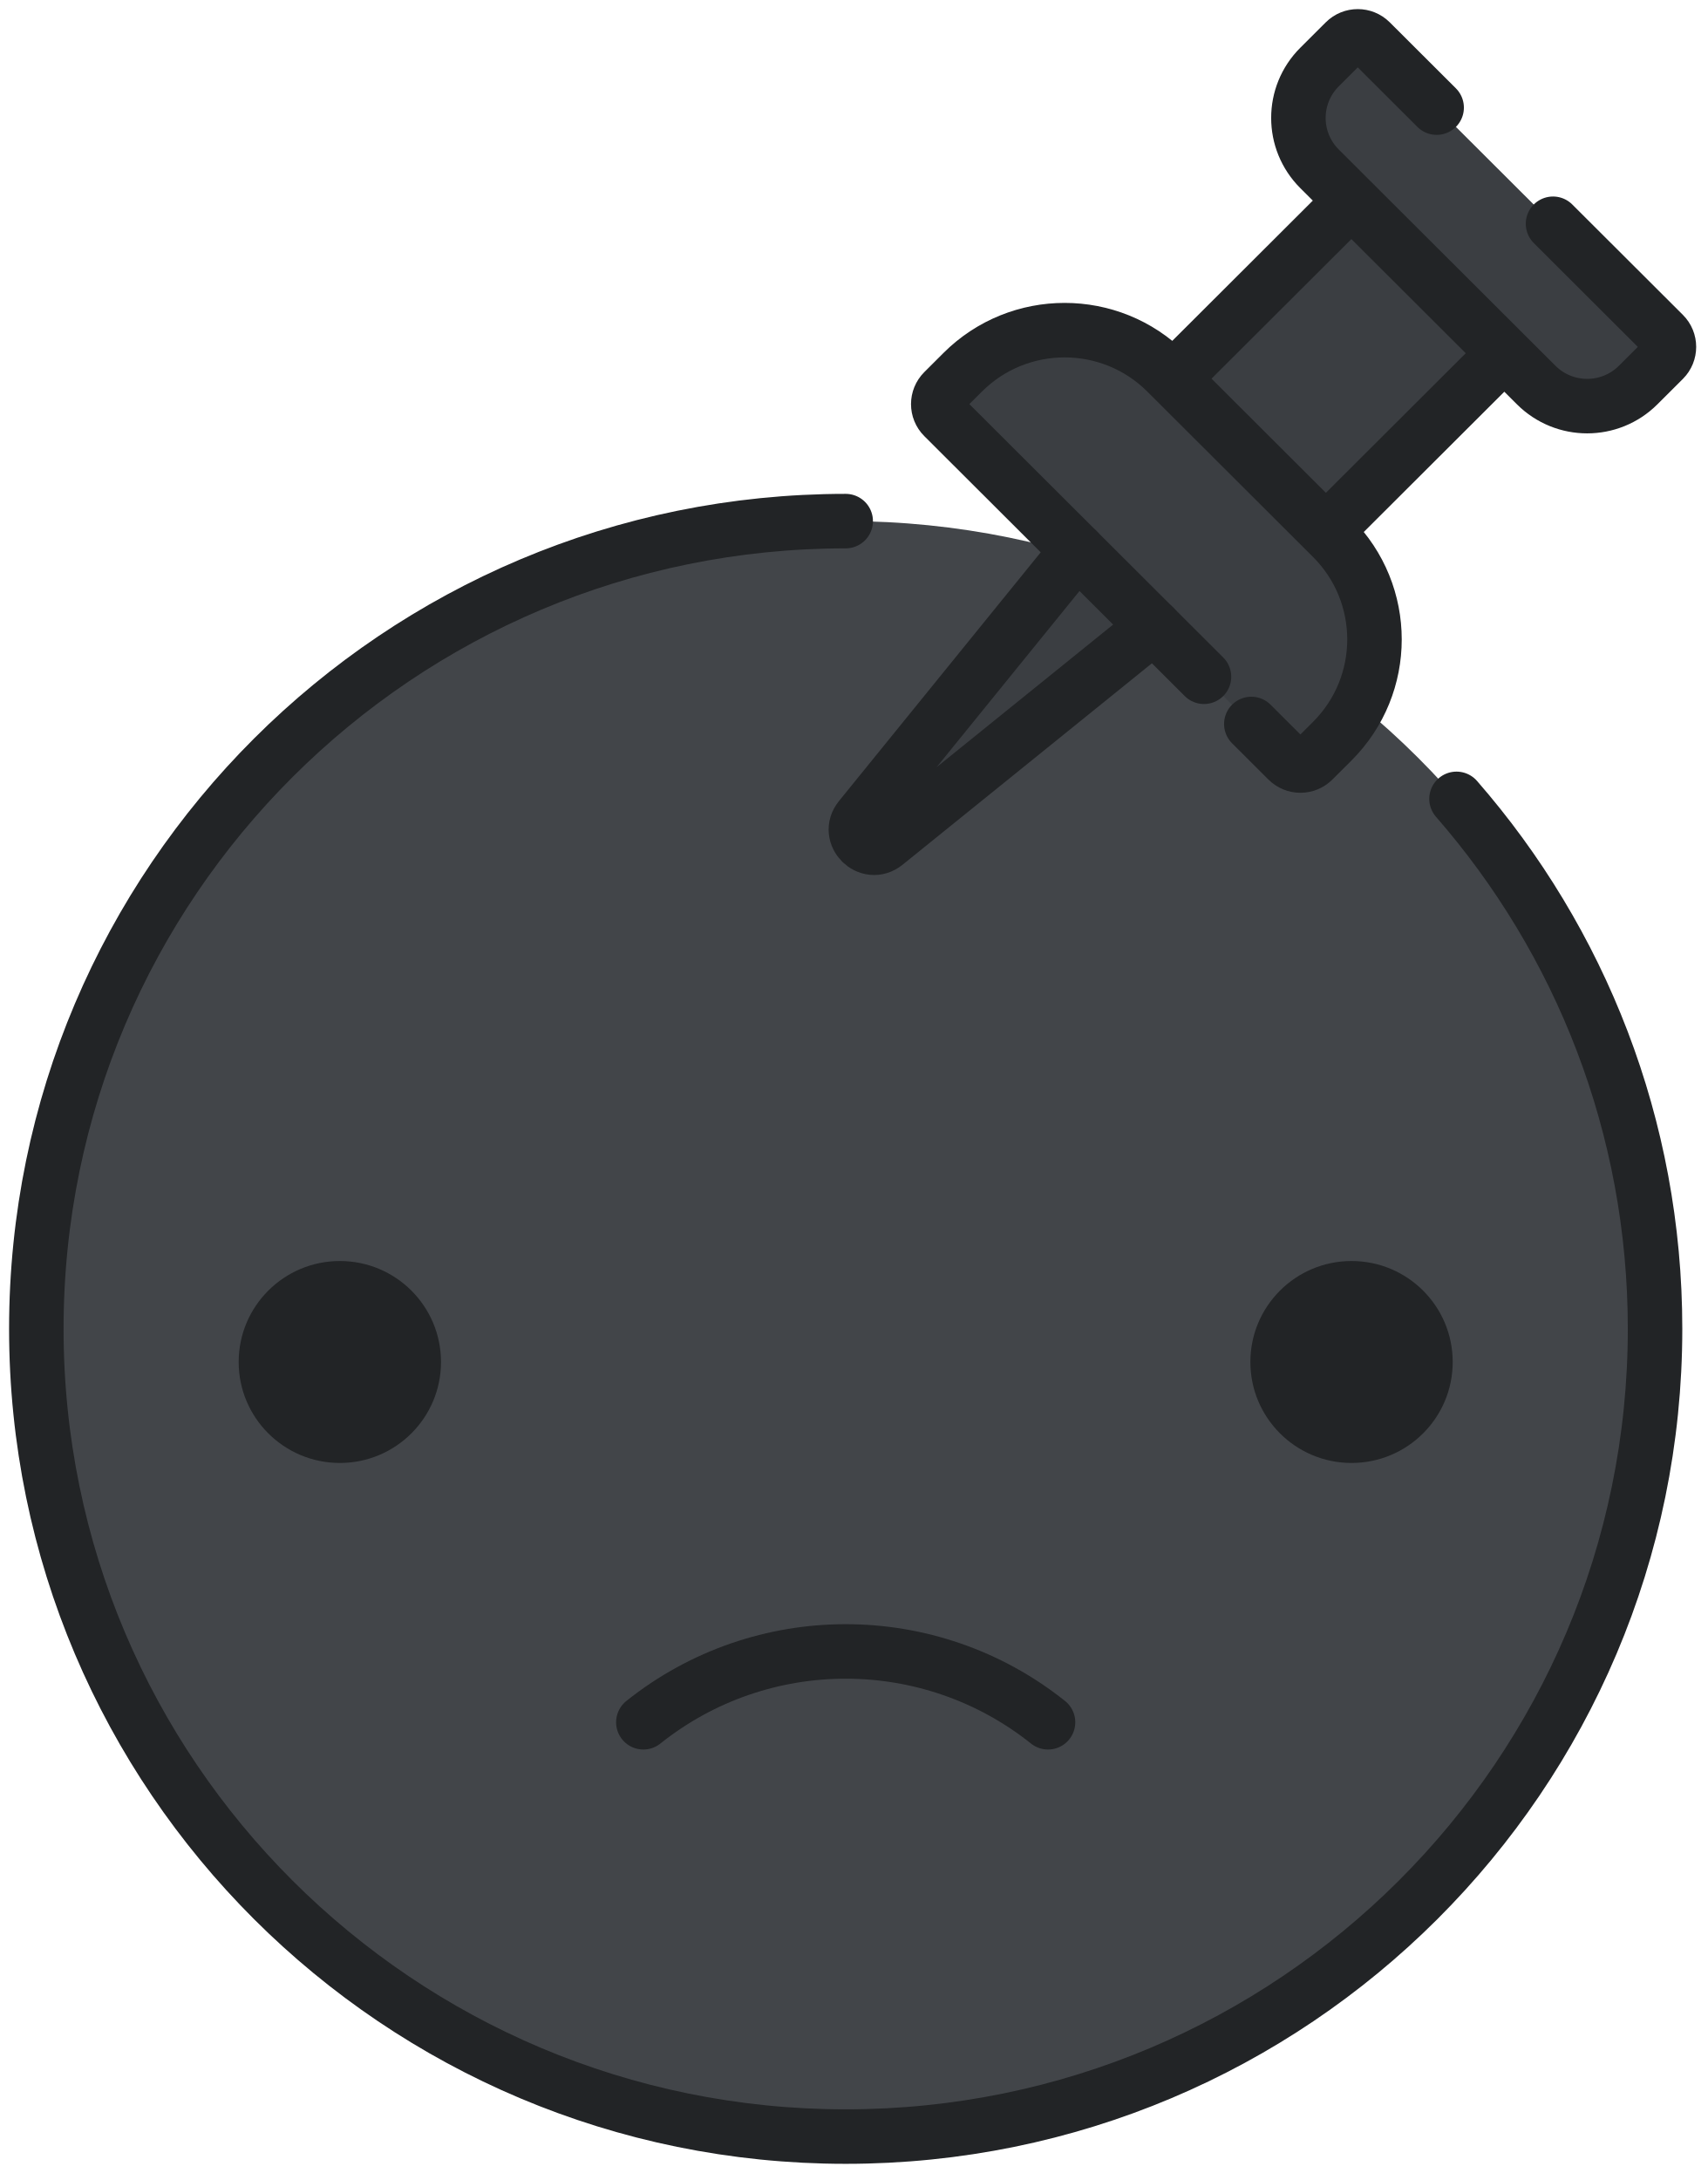
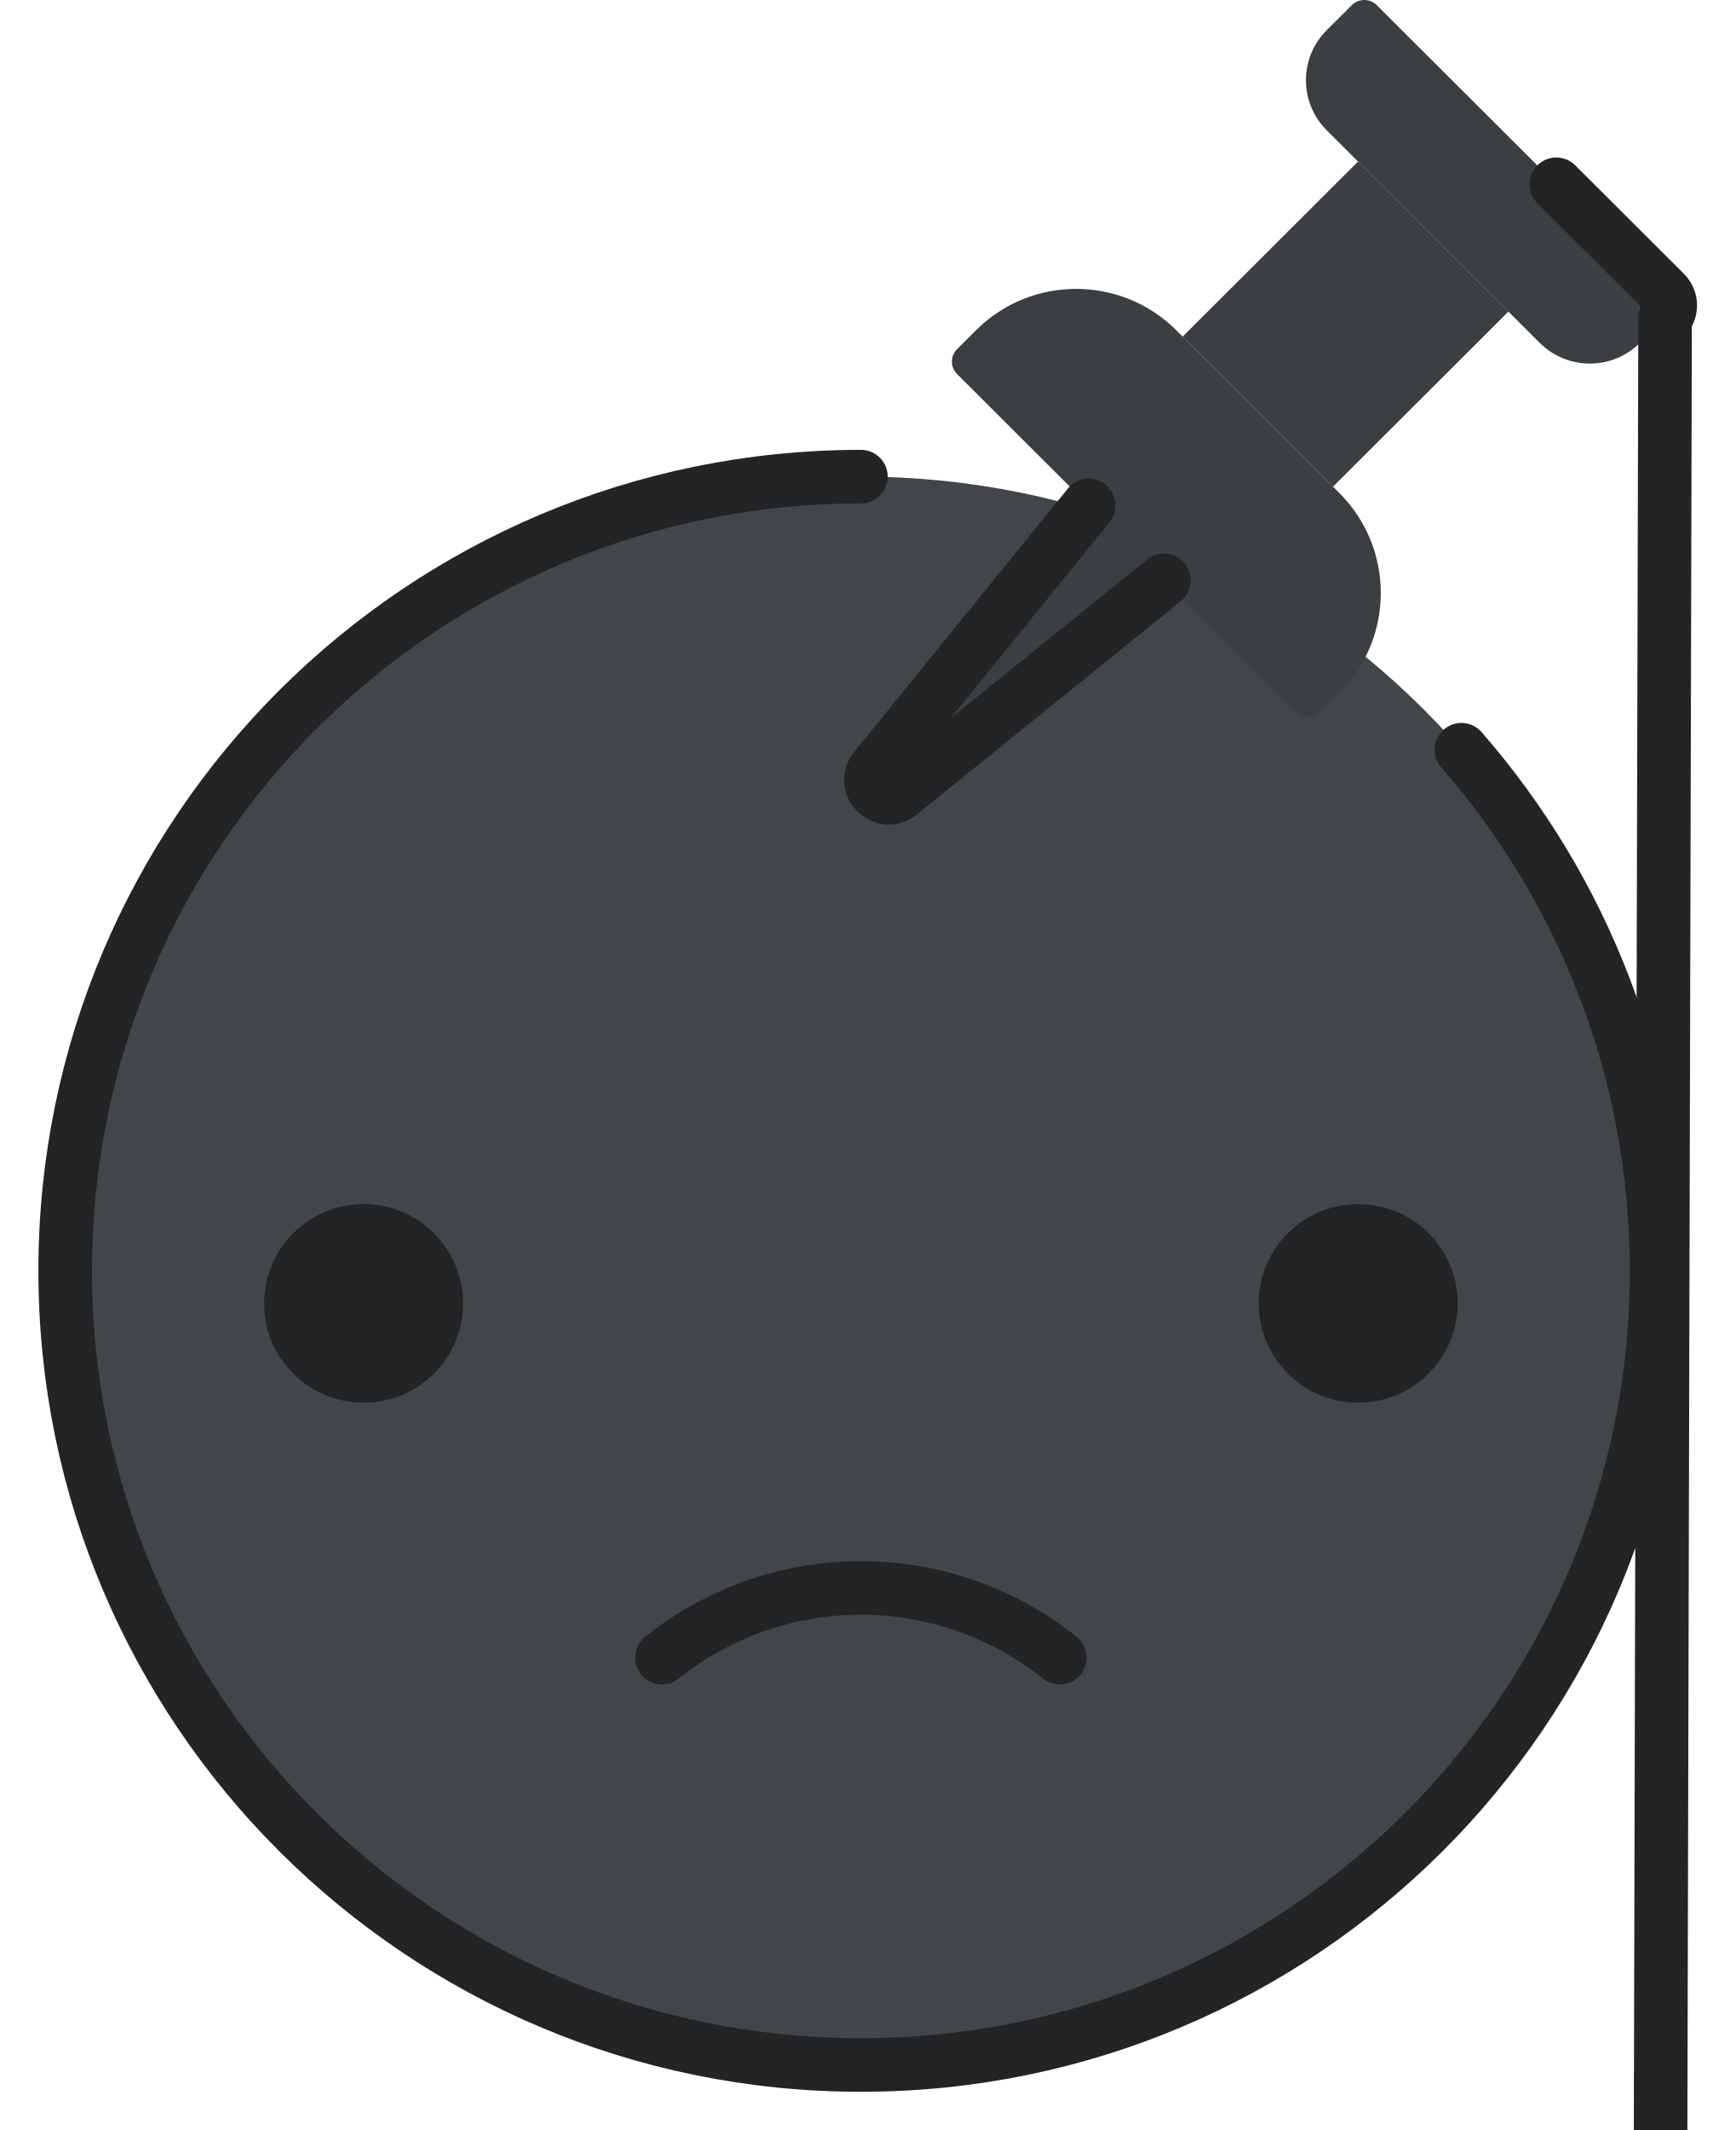
- <svg xmlns="http://www.w3.org/2000/svg" height="120" width="94">
-   <g fill="none" fill-rule="evenodd">
-     <path d="m91.117 73.147c0 24.556-19.949 44.462-44.559 44.462-24.609 0-44.558-19.906-44.558-44.462s19.949-44.463 44.558-44.463c24.61 0 44.559 19.907 44.559 44.463" fill="#424549" />
-     <path d="m80.186 43.974c6.809 7.808 10.931 18.01 10.931 29.173 0 24.556-19.949 44.463-44.558 44.463s-44.559-19.907-44.559-44.463c0-24.556 19.95-44.462 44.559-44.462" stroke="#222426" stroke-linecap="round" stroke-linejoin="round" stroke-width="3" />
-     <path d="m24.279 74.972c0 3.07-2.494 5.558-5.569 5.558-3.076 0-5.57-2.488-5.57-5.558 0-3.07 2.494-5.558 5.57-5.558 3.076 0 5.569 2.488 5.569 5.558m55.698 0c0 3.07-2.494 5.558-5.569 5.558-3.076 0-5.57-2.488-5.57-5.558 0-3.07 2.494-5.558 5.57-5.558 3.076 0 5.569 2.488 5.569 5.558" fill="#222426" />
-     <path d="m57.698 94.804c-6.513-5.199-15.767-5.199-22.279 0" stroke="#222426" stroke-linecap="round" stroke-linejoin="round" stroke-width="3" />
-     <g fill="#3b3e42">
-       <path d="m63.523 34.498-14.776 11.935c-.925.748-2.145-.468-1.396-1.392l5.264-6.489 6.697-8.255m26.186-17.98 6.091 6.078c.387.386.387 1.013 0 1.4l-1.404 1.4c-1.55 1.547-4.063 1.547-5.613 0l-11.929-11.903c-1.55-1.547-1.55-4.055 0-5.601l1.403-1.4c.388-.387 1.016-.387 1.404 0l3.641 3.633" />
-       <path d="m66.284 37.253-14.338-14.308c-.388-.387-.388-1.014 0-1.401l1.052-1.05c3.1-3.094 8.126-3.094 11.227 0l9.121 9.102c3.1 3.094 3.1 8.11 0 11.203l-1.052 1.05c-.388.387-1.016.387-1.403 0l-2.001-1.997" />
-       <path d="m72.996 29.247-8.42-8.402 9.823-9.802 8.42 8.402" />
-     </g>
-     <path d="m85.5 12.317 6.091 6.078c.387.386.387 1.013 0 1.4l-1.404 1.4c-1.55 1.547-4.063 1.547-5.613 0l-11.929-11.903c-1.55-1.547-1.55-4.055 0-5.601l1.403-1.4c.388-.387 1.016-.387 1.404 0l3.641 3.633m-12.809 31.329-14.338-14.308c-.388-.387-.388-1.014 0-1.401l1.052-1.05c3.1-3.094 8.126-3.094 11.227 0l9.121 9.102c3.1 3.094 3.1 8.11 0 11.203l-1.052 1.05c-.388.387-1.016.387-1.403 0l-2.001-1.997m-4.314-19.008 9.823-9.802m8.42 8.402-9.823 9.802" stroke="#222426" stroke-linecap="round" stroke-linejoin="round" stroke-width="3" />
-     <path d="m59.313 30.297-11.961 14.744c-.75.924.469 2.14 1.395 1.393l14.776-11.936" stroke="#222426" stroke-linecap="round" stroke-linejoin="round" stroke-width="3" />
-   </g>
+ <svg xmlns="http://www.w3.org/2000/svg" id="svg" fill="none" viewBox="-1.65 2 97.18 119.25">
+   <path d="m91.117 73.147c0 24.556-19.949 44.462-44.559 44.462-24.609 0-44.558-19.906-44.558-44.462s19.949-44.463 44.558-44.463c24.61 0 44.559 19.907 44.559 44.463" fill="#424549" />
+   <path d="m80.186 43.974c6.809 7.808 10.931 18.01 10.931 29.173 0 24.556-19.949 44.463-44.558 44.463s-44.559-19.907-44.559-44.463c0-24.556 19.95-44.462 44.559-44.462" stroke="#222426" stroke-linecap="round" stroke-linejoin="round" stroke-width="3" />
+   <path d="m24.279 74.972c0 3.07-2.494 5.558-5.569 5.558-3.076 0-5.57-2.488-5.57-5.558 0-3.07 2.494-5.558 5.57-5.558 3.076 0 5.569 2.488 5.569 5.558m55.698 0c0 3.07-2.494 5.558-5.569 5.558-3.076 0-5.57-2.488-5.57-5.558 0-3.07 2.494-5.558 5.57-5.558 3.076 0 5.569 2.488 5.569 5.558" fill="#222426" />
+   <path d="m57.698 94.804c-6.513-5.199-15.767-5.199-22.279 0" stroke="#222426" stroke-linecap="round" stroke-linejoin="round" stroke-width="3" />
+   <path fill="#3b3e42" d="m63.523 34.498-14.776 11.935c-.925.748-2.145-.468-1.396-1.392l5.264-6.489 6.697-8.255m26.186-17.98 6.091 6.078c.387.386.387 1.013 0 1.4l-1.404 1.4c-1.55 1.547-4.063 1.547-5.613 0l-11.929-11.903c-1.55-1.547-1.55-4.055 0-5.601l1.403-1.4c.388-.387 1.016-.387 1.404 0l3.641 3.633" />
+   <path fill="#3b3e42" d="m66.284 37.253-14.338-14.308c-.388-.387-.388-1.014 0-1.401l1.052-1.05c3.1-3.094 8.126-3.094 11.227 0l9.121 9.102c3.1 3.094 3.1 8.11 0 11.203l-1.052 1.05c-.388.387-1.016.387-1.403 0l-2.001-1.997" />
+   <path fill="#3b3e42" d="m72.996 29.247-8.42-8.402 9.823-9.802 8.42 8.402" />
+   <path d="m85.5 12.317 6.091 6.078c.387.386.387 1.013 0 1.4l-1.     404 1.4c-1.55 1.547-4.063 1.547-5.613 0l-11.929-11.903c-1.55-1.547-1.55-4.055 0-5.601l1.403-1.4c.388-.387 1.016-.387 1.404 0l3.641 3.633m-12.809 31.329-14.338-14.308c-.388-.387-.388-1.014 0-1.401l1.052-1.05c3.1-3.094 8.126-3.094 11.227 0l9.121 9.102c3.1 3.094 3.1 8.11 0 11.203l-1.052 1.05c-.388.387-1.016.387-1.403 0l-2.001-1.997m-4.314-19.008 9.823-9.802m8.42 8.402-9.823 9.802" stroke="#222426" stroke-linecap="round" stroke-linejoin="round" stroke-width="3" />
+   <path d="m59.313 30.297-11.961 14.744c-.75.924.469 2.14 1.395 1.393l14.776-11.936" stroke="#222426" stroke-linecap="round" stroke-linejoin="round" stroke-width="3" />
</svg>
